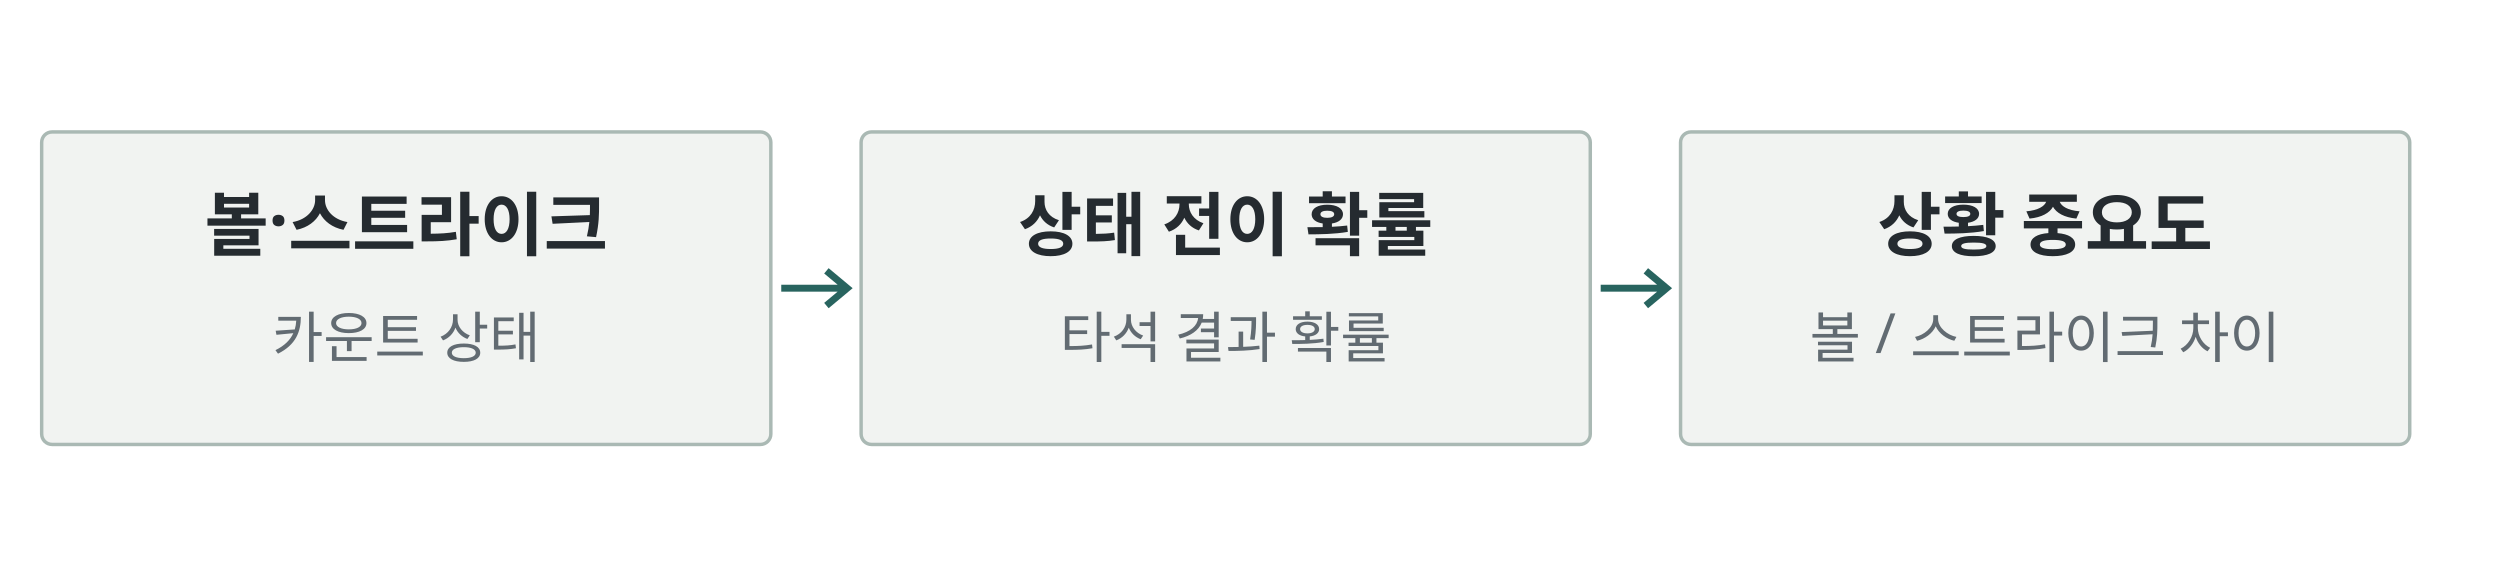
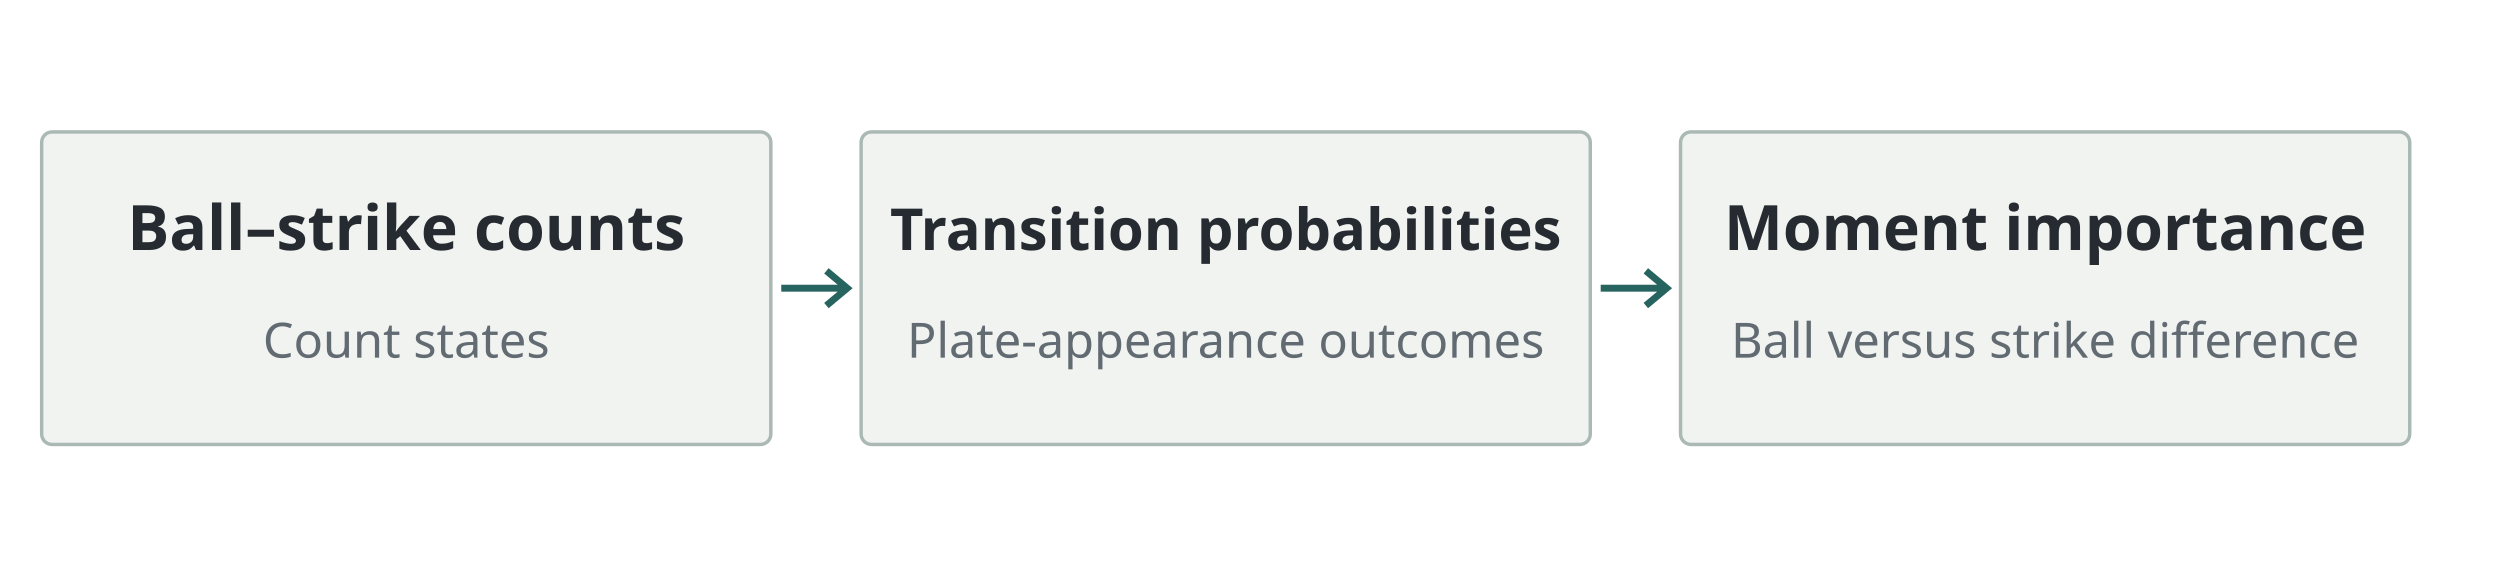
<svg xmlns="http://www.w3.org/2000/svg" viewBox="0 0 720 165">
  <g font-family="system-ui,sans-serif" fill="#252b30">
    <rect x="12" y="38" width="210" height="90" rx="3" fill="#f1f3f1" stroke="#aab9b4" />
-     <text x="117" y="72" text-anchor="middle" font-size="20" font-weight="600">볼·스트라이크</text>
-     <text x="117" y="103" text-anchor="middle" font-size="16" fill="#626b72">카운트 상태</text>
+     <text x="117" y="72" text-anchor="middle" font-size="18" font-weight="600">Ball–strike counts</text>
+     <text x="117" y="103" text-anchor="middle" font-size="14" fill="#626b72">Count states</text>
    <path d="M225 83h19m-6-5 6 5-6 5" fill="none" stroke="#28645f" stroke-width="2" />
    <rect x="248" y="38" width="210" height="90" rx="3" fill="#f1f3f1" stroke="#aab9b4" />
-     <text x="353" y="72" text-anchor="middle" font-size="20" font-weight="600">상태 전이 확률</text>
-     <text x="353" y="103" text-anchor="middle" font-size="16" fill="#626b72">타석 결과 확률</text>
+     <text x="353" y="72" text-anchor="middle" font-size="16.67" font-weight="600">Transition probabilities</text>
+     <text x="353" y="103" text-anchor="middle" font-size="14" fill="#626b72">Plate-appearance outcomes</text>
    <path d="M461 83h19m-6-5 6 5-6 5" fill="none" stroke="#28645f" stroke-width="2" />
    <rect x="484" y="38" width="210" height="90" rx="3" fill="#f1f3f1" stroke="#aab9b4" />
-     <text x="589" y="72" text-anchor="middle" font-size="20" font-weight="600">상황 중요도</text>
-     <text x="589" y="103" text-anchor="middle" font-size="16" fill="#626b72">볼 / 스트라이크 차이</text>
+     <text x="589" y="72" text-anchor="middle" font-size="18" font-weight="600">Moment importance</text>
+     <text x="589" y="103" text-anchor="middle" font-size="14" fill="#626b72">Ball versus strike difference</text>
  </g>
</svg>
